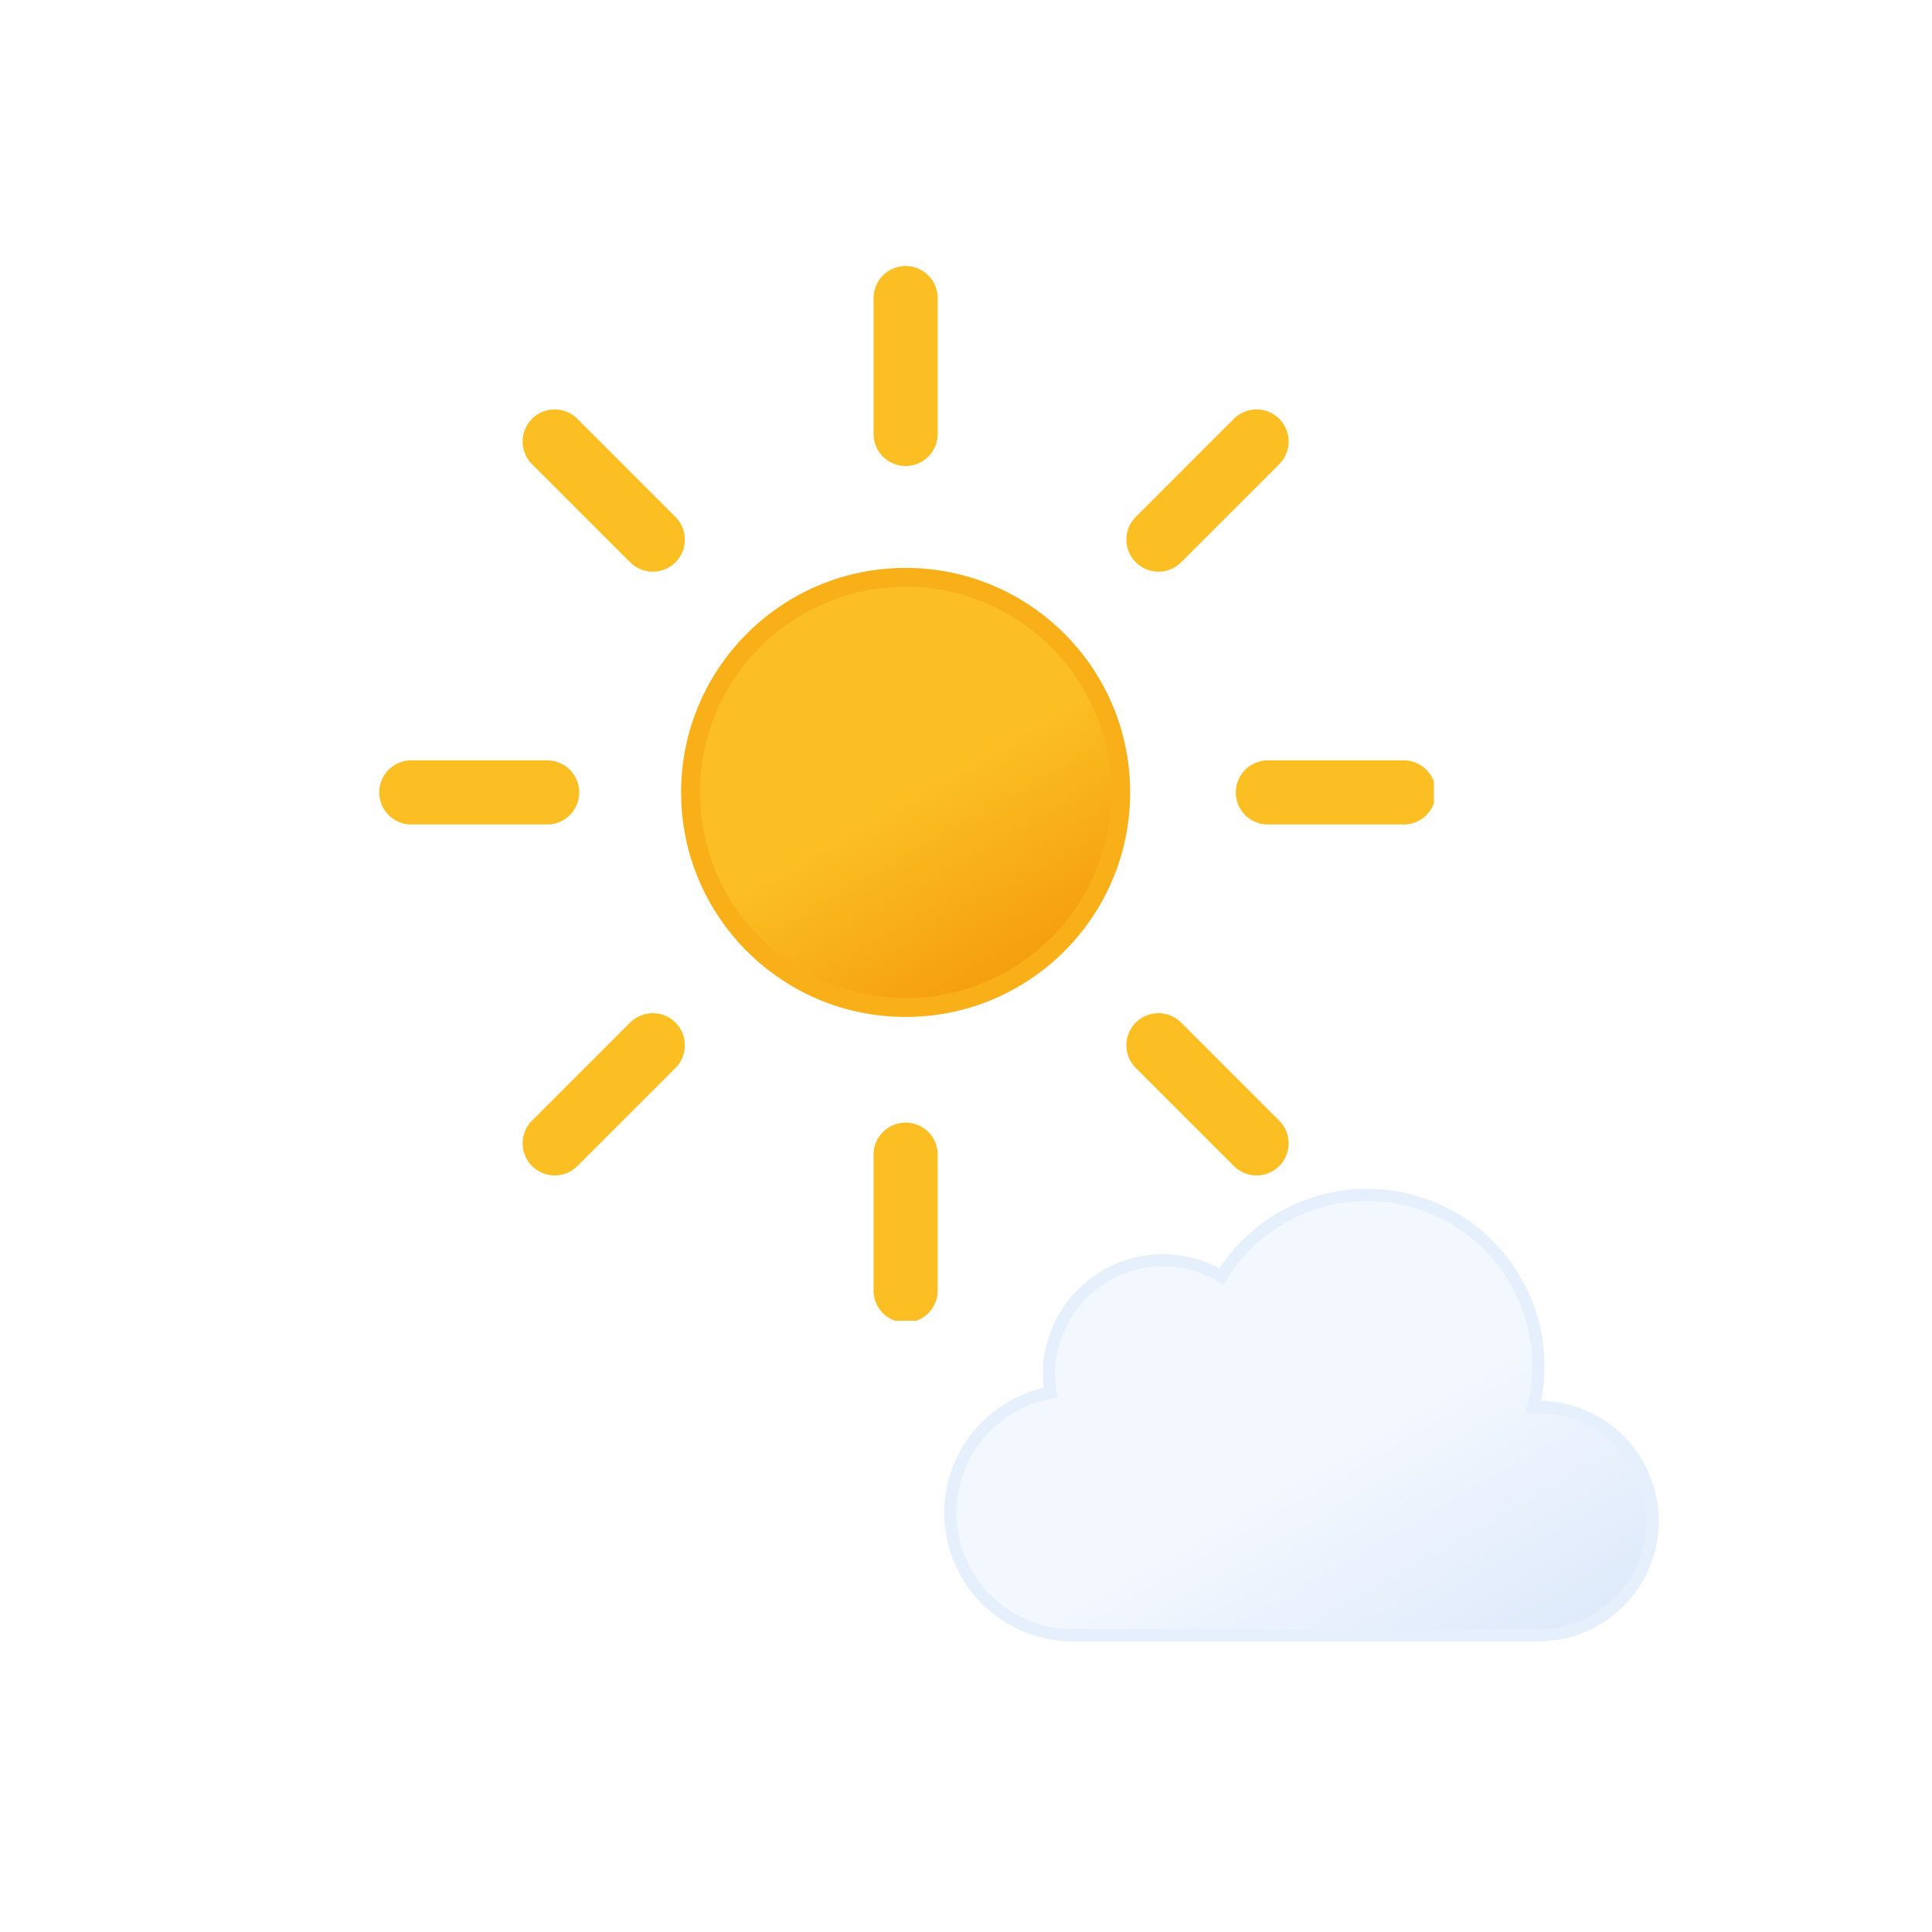
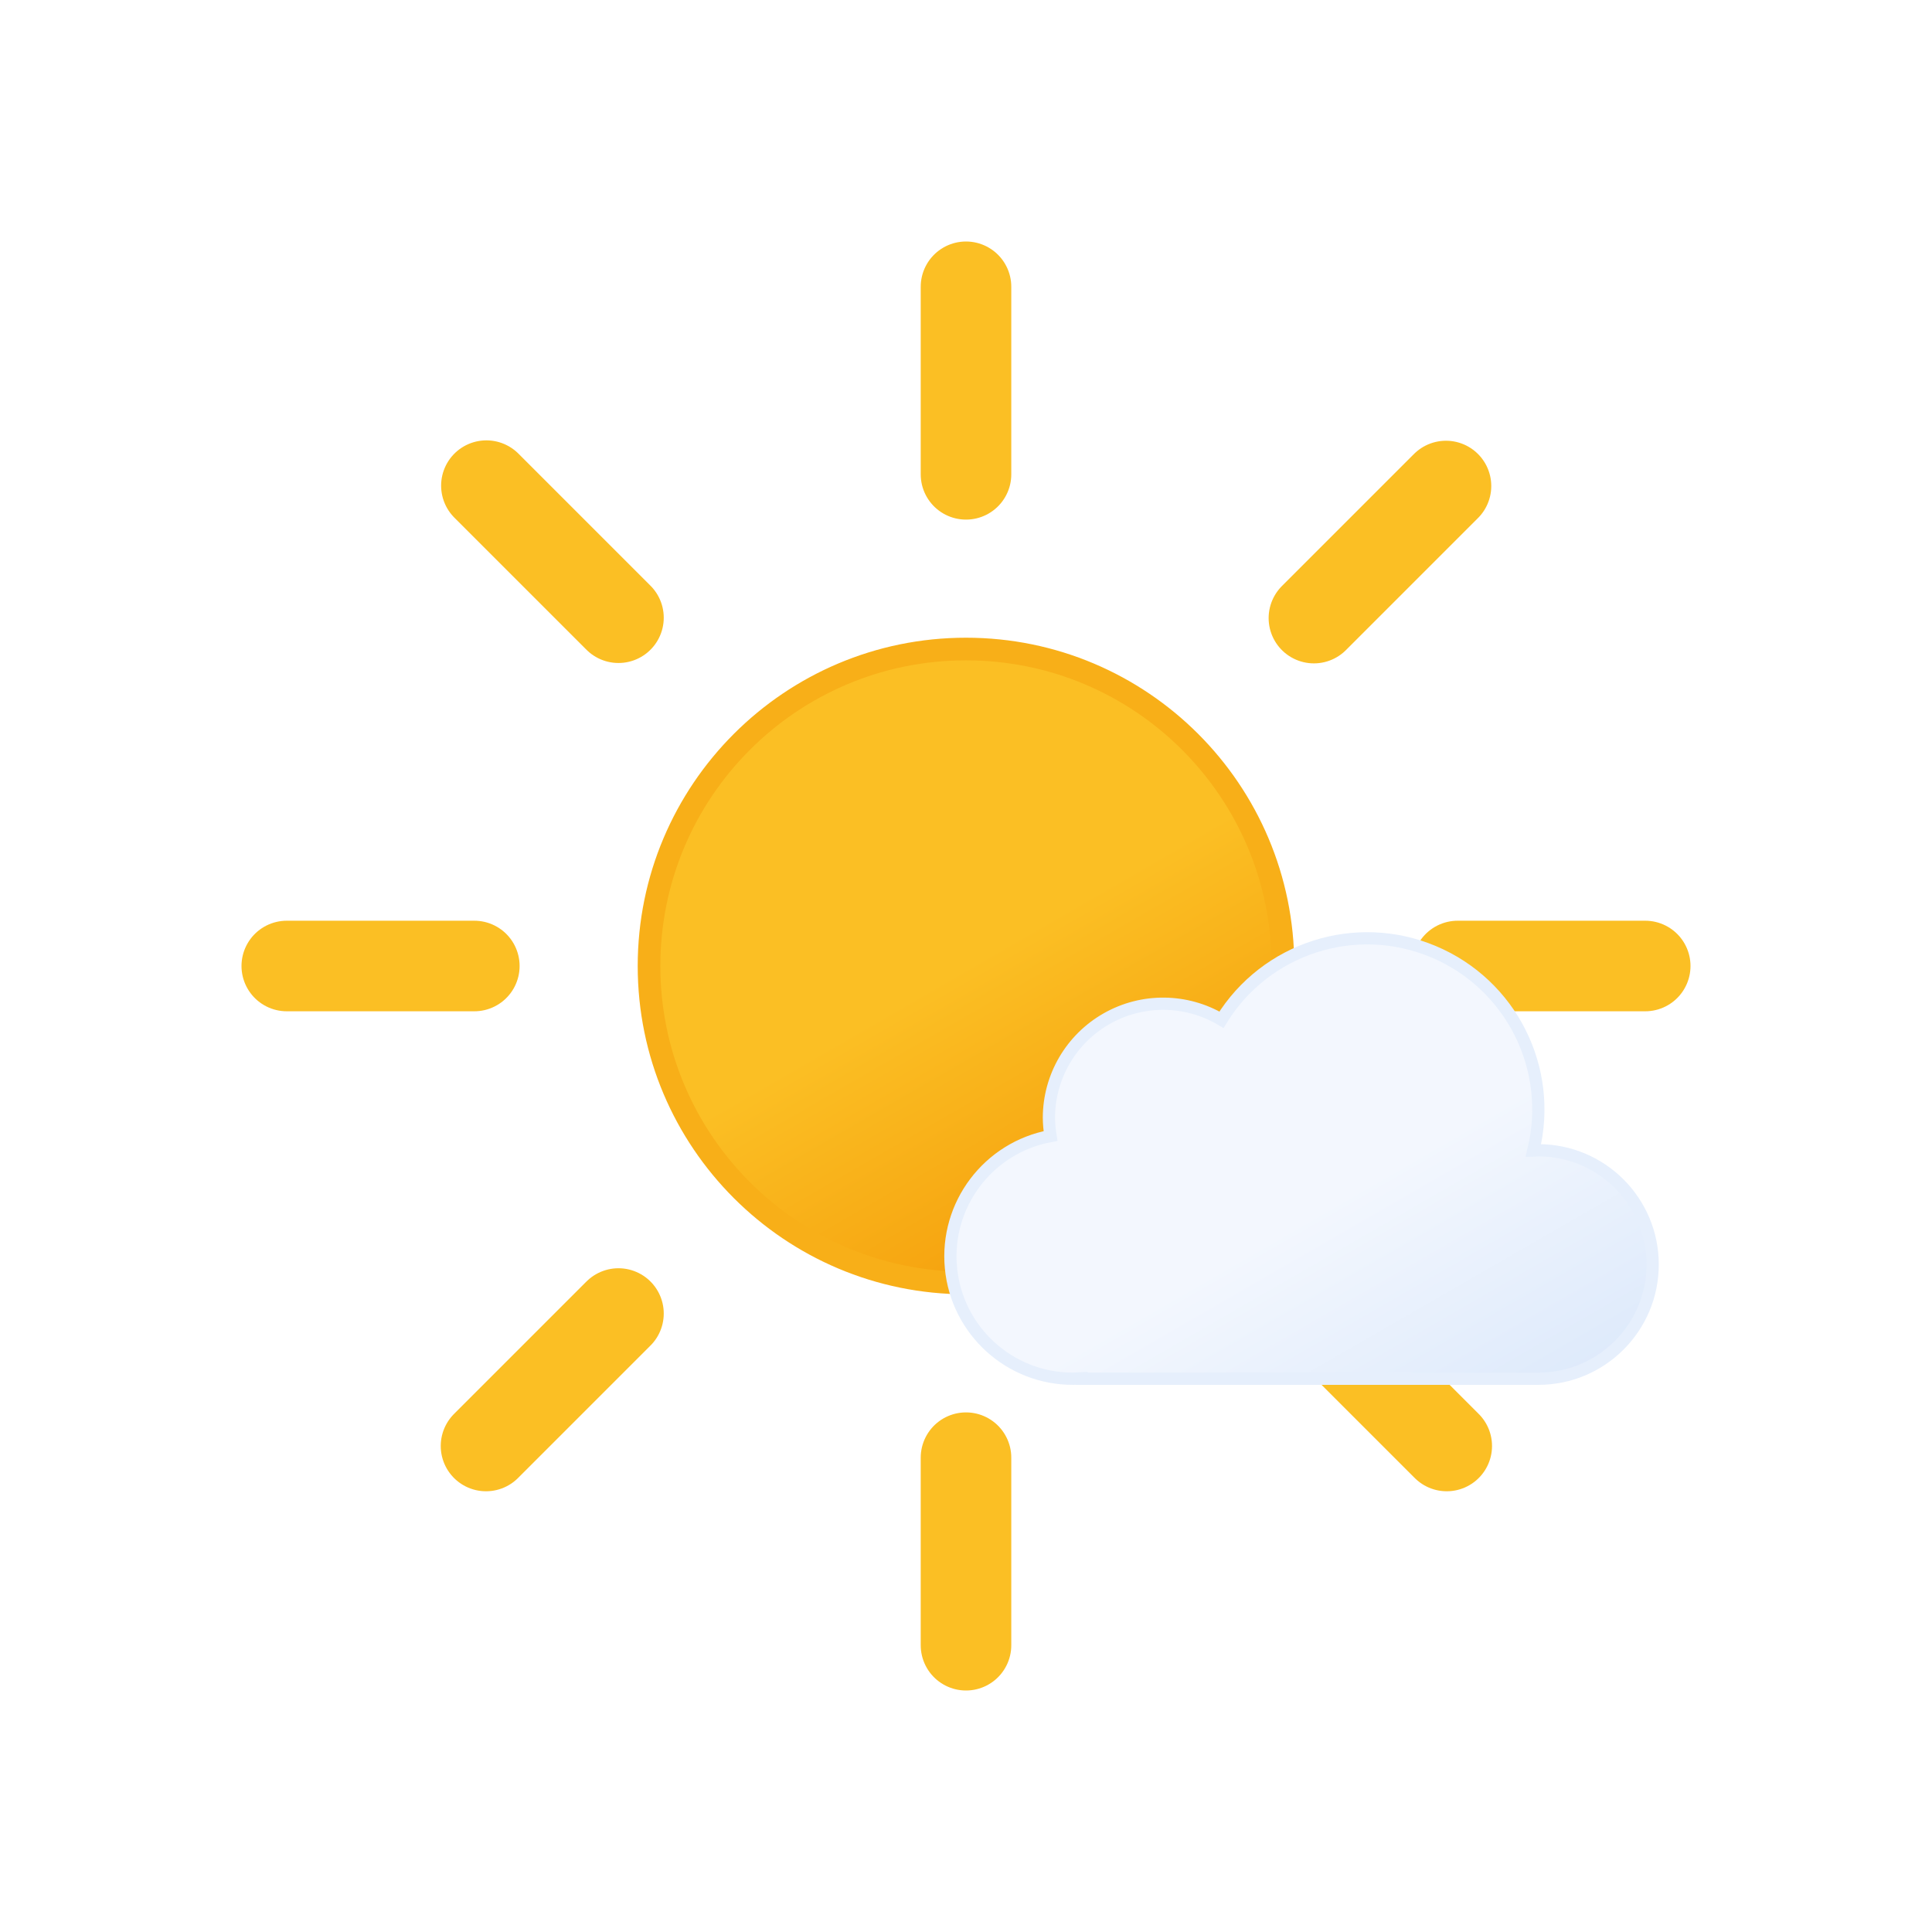
<svg xmlns="http://www.w3.org/2000/svg" xmlns:xlink="http://www.w3.org/1999/xlink" viewBox="0 0 512 512">
  <defs>
    <linearGradient id="a" x1="99.5" x2="232.6" y1="30.7" y2="261.4" gradientUnits="userSpaceOnUse">
      <stop offset="0" stop-color="#f3f7fe" />
      <stop offset=".5" stop-color="#f3f7fe" />
      <stop offset="1" stop-color="#deeafb" />
    </linearGradient>
-     <linearGradient id="b" x1="112" x2="168" y1="91" y2="189" gradientUnits="userSpaceOnUse">
+     <linearGradient id="b" x1="150" x2="234" y1="119.2" y2="264.8" gradientUnits="userSpaceOnUse">
      <stop offset="0" stop-color="#fbbf24" />
      <stop offset=".5" stop-color="#fbbf24" />
      <stop offset="1" stop-color="#f59e0b" />
    </linearGradient>
-     <symbol id="s" viewBox="0 0 280 280">
-       <circle cx="140" cy="140" r="57" fill="url(#b)" stroke="#f8af18" stroke-miterlimit="10" stroke-width="5" />
-       <path fill="none" stroke="#fbbf24" stroke-linecap="round" stroke-miterlimit="10" stroke-width="17" d="M140 45V9m0 263v-36M207 73l26-26M47 233l26-26M73 73 47 47m186 186-26-26M9 140h36m227 0h-36">
-         <animateTransform additive="sum" attributeName="transform" dur="6s" repeatCount="indefinite" type="rotate" values="0 140 140; 45 140 140" />
+     <symbol id="s" viewBox="0 0 384 384">
+       <circle cx="192" cy="192" r="84" fill="url(#b)" stroke="#f8af18" stroke-miterlimit="10" stroke-width="6" />
+       <path fill="none" stroke="#fbbf24" stroke-linecap="round" stroke-miterlimit="10" stroke-width="24" d="M192 61.7V12m0 360v-49.7m92.2-222.5 35-35M64.8 319.2l35.1-35.1m0-184.4-35-35m254.5 254.5-35.1-35.1M61.7 192H12m360 0h-49.7">
+         <animateTransform additive="sum" attributeName="transform" dur="6s" repeatCount="indefinite" type="rotate" values="0 192 192; 45 192 192" />
      </path>
    </symbol>
    <symbol id="c" viewBox="0 0 350 222">
      <path fill="url(#a)" stroke="#e6effc" stroke-miterlimit="10" stroke-width="6" d="m291 107-2.5.1A83.9 83.9 0 00135.6 43 56 56 0 0051 91a56.6 56.6 0 00.8 9A60 60 0 0063 219l4-.2v.2h224a56 56 0 000-112Z" />
    </symbol>
  </defs>
-   <use xlink:href="#s" width="280" height="280" transform="translate(100 70)" />
-   <use xlink:href="#c" width="190" height="120" transform="translate(250 315)" />
+   <use xlink:href="#s" width="384" height="384" transform="translate(64 64)" />
+   <use xlink:href="#c" width="190" height="120" transform="translate(250 247)" />
</svg>
